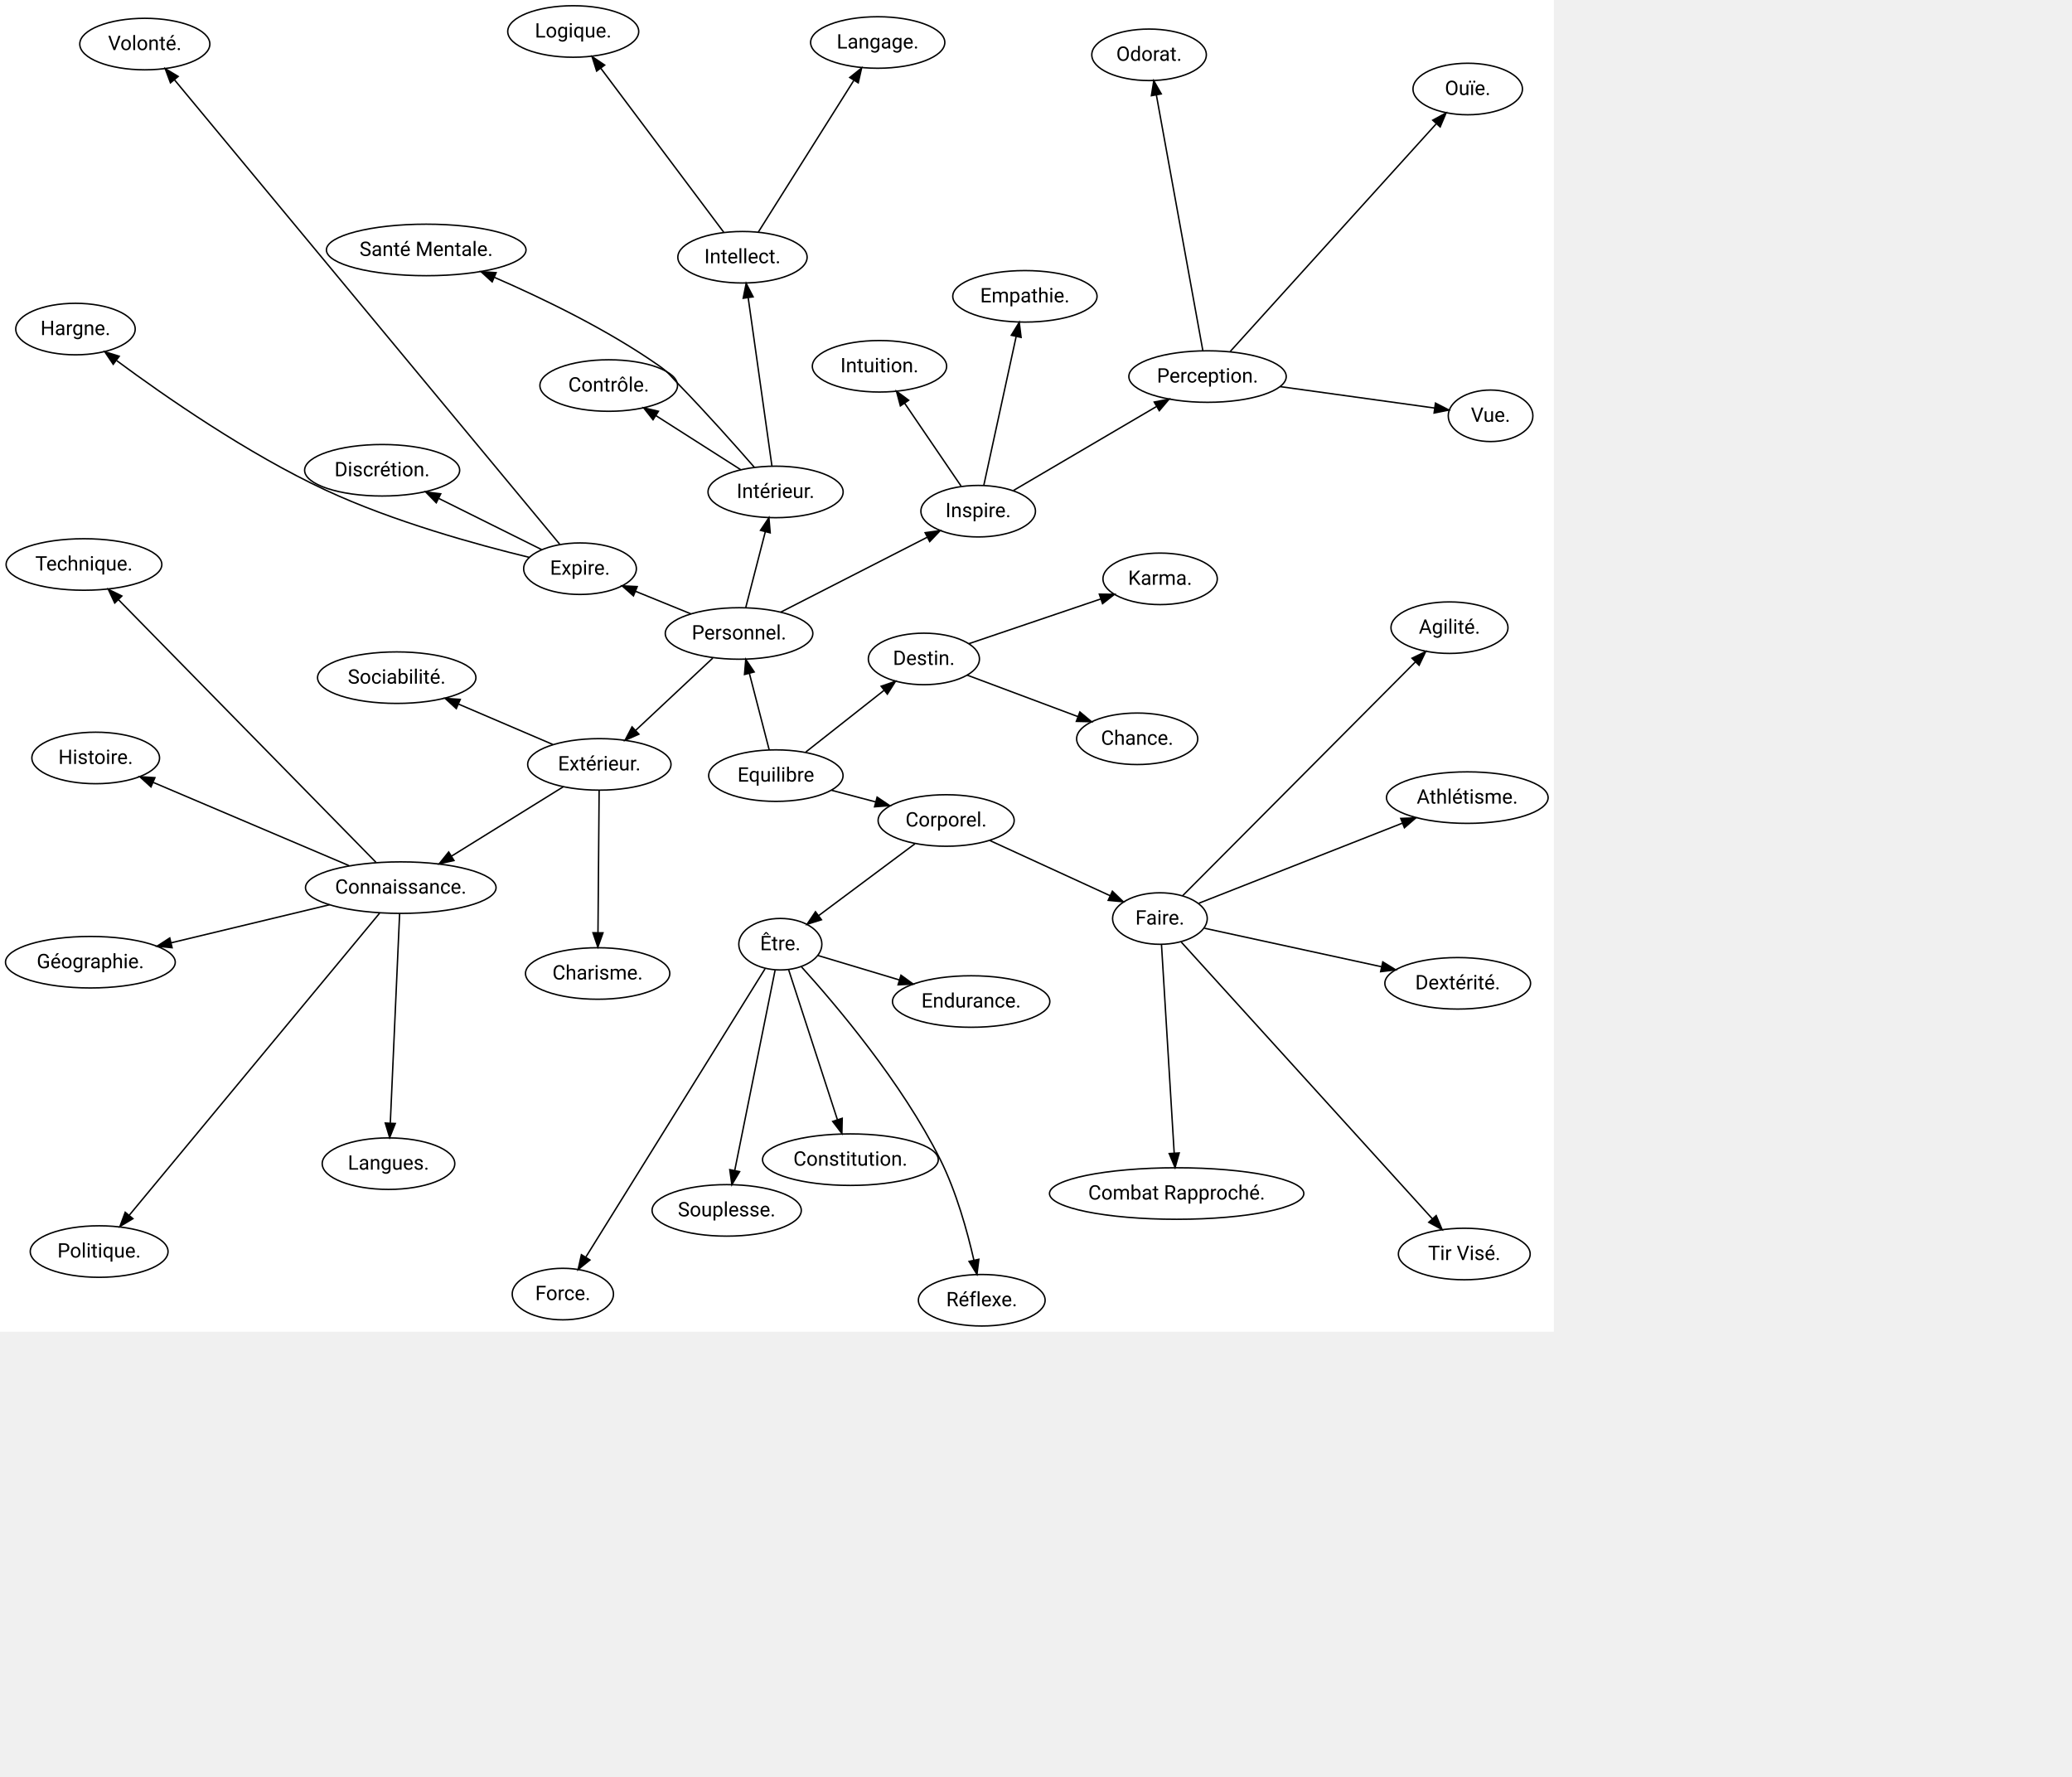
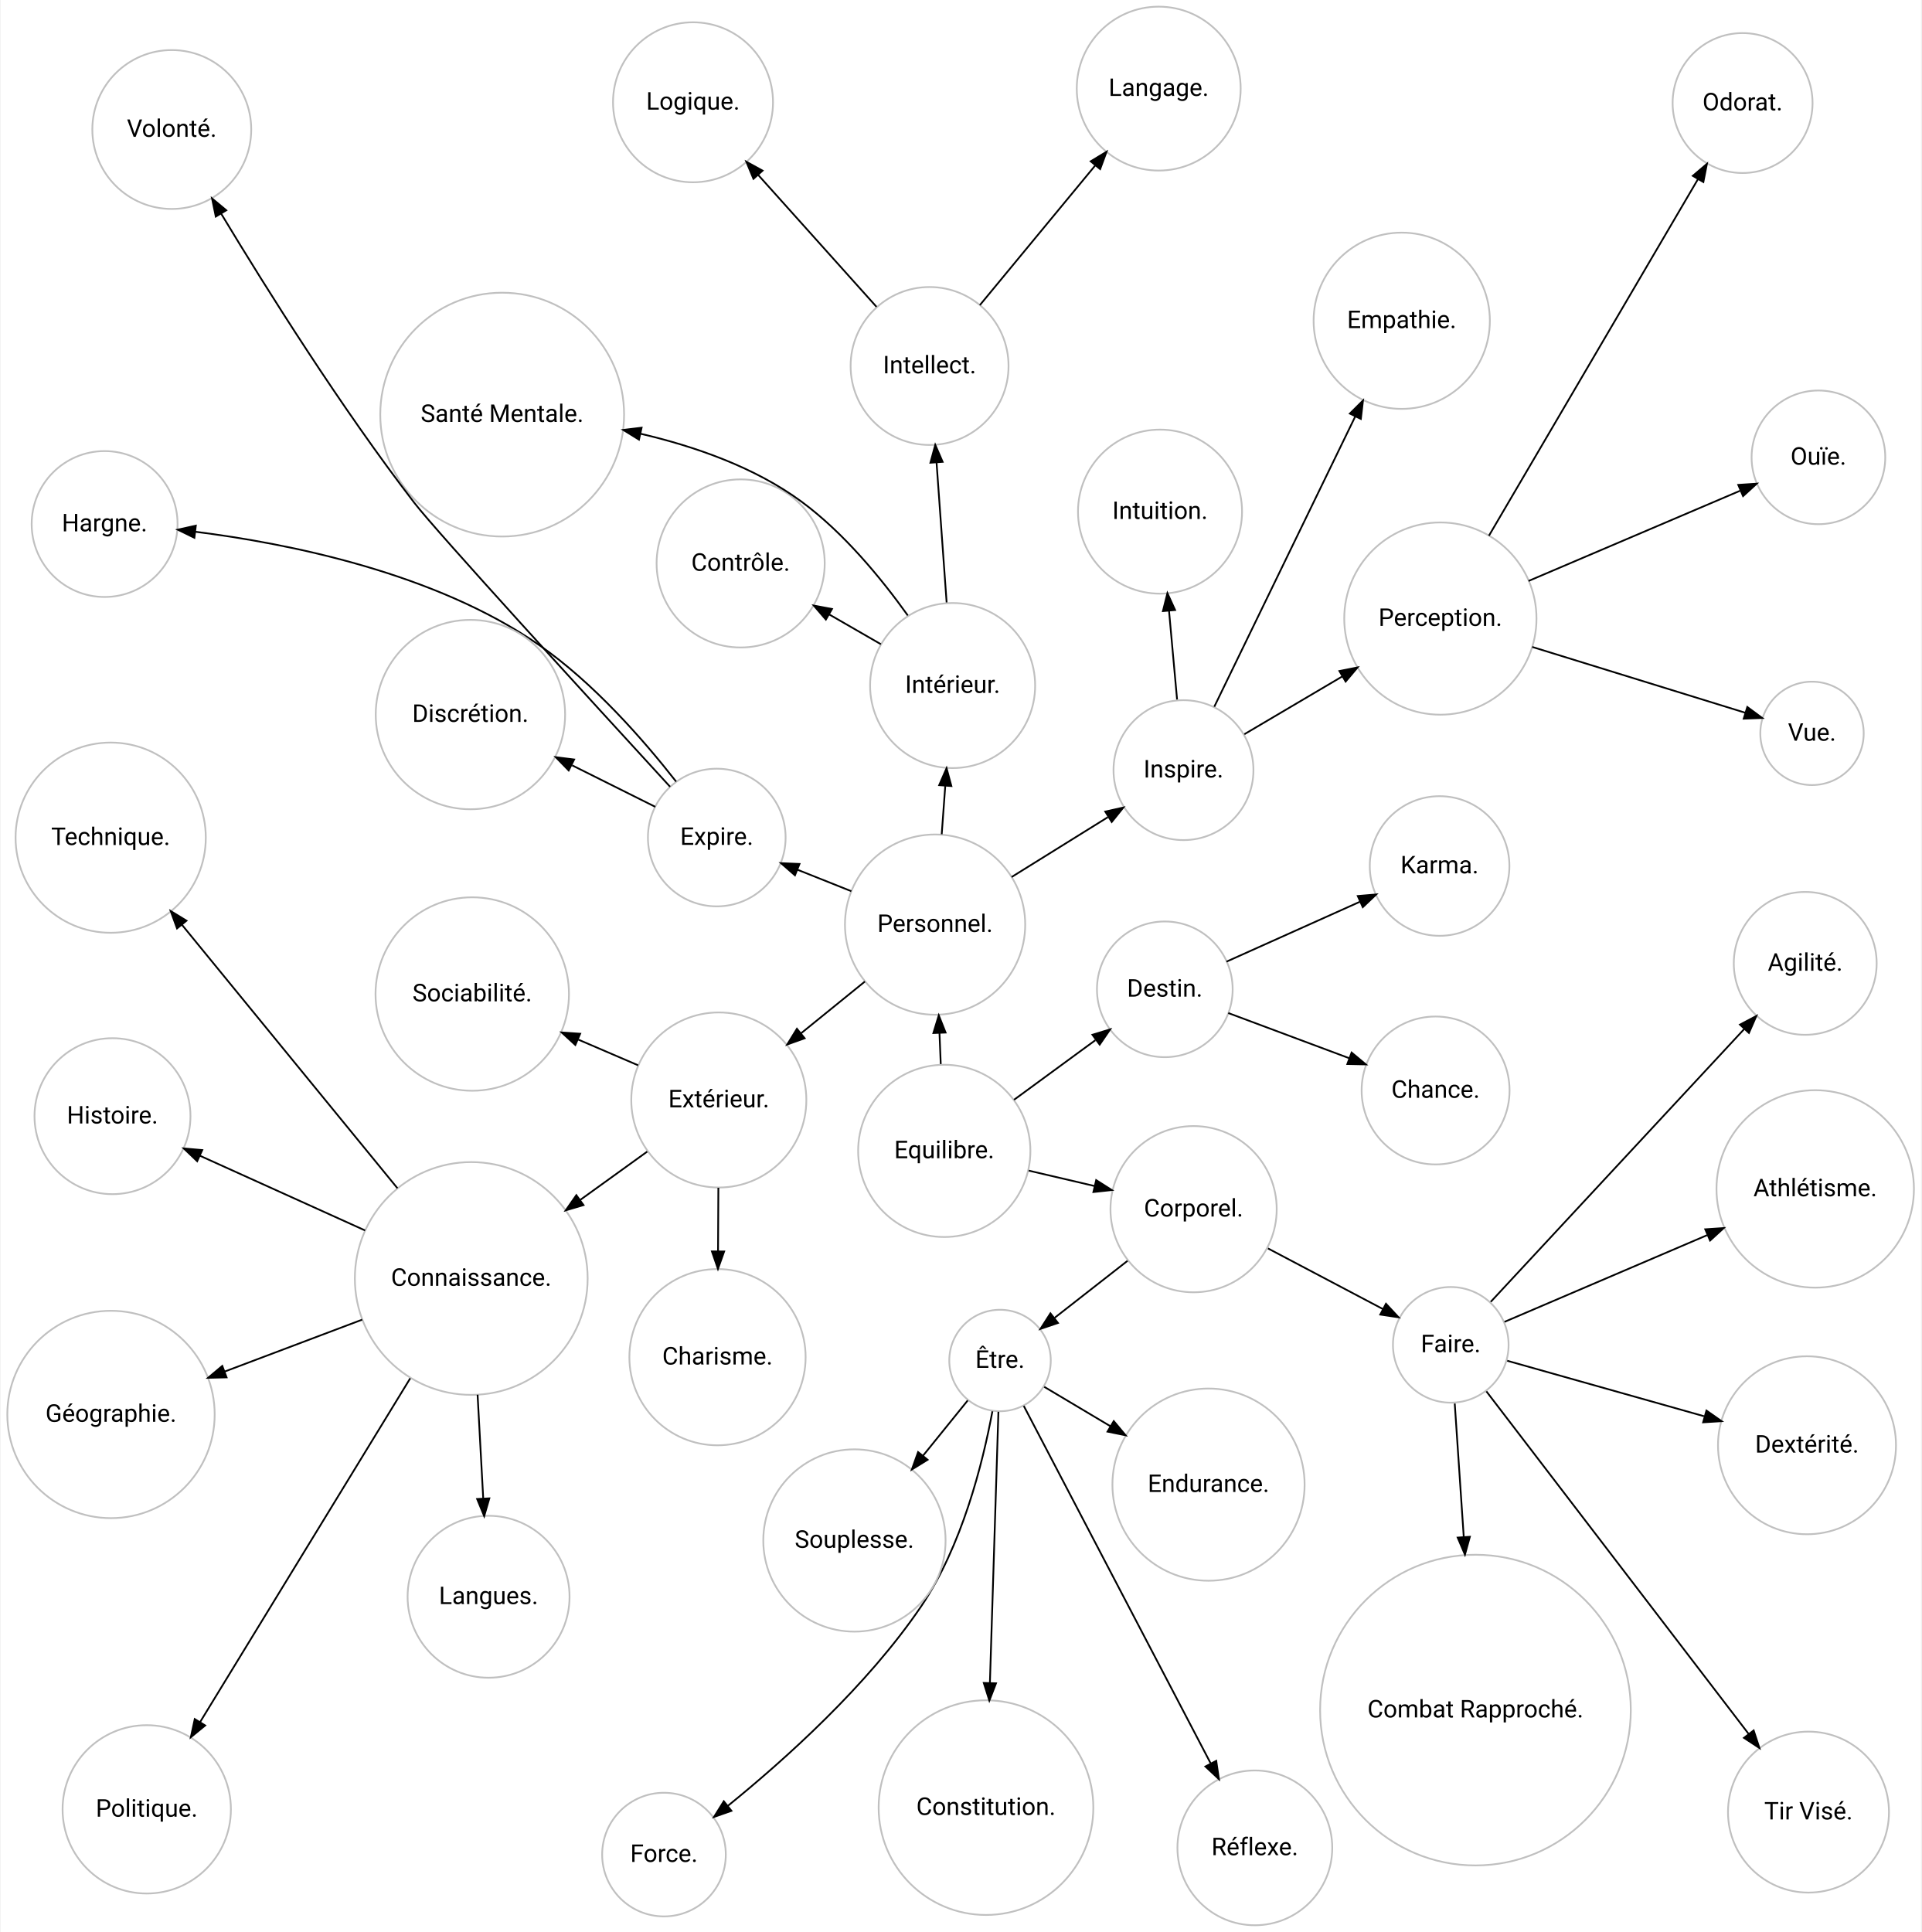
- <svg xmlns="http://www.w3.org/2000/svg" width="1086pt" height="931pt" viewbox="0.00 0.00 1085.90 930.64">
-   <g id="graph0" class="graph" transform="scale(1 1) rotate(0) translate(4 926.6393)">
-     <polygon fill="#ffffff" stroke="transparent" points="-4,4 -4,-926.639 1081.902,-926.639 1081.902,4 -4,4" />
+ <svg xmlns="http://www.w3.org/2000/svg" width="1099pt" height="1105pt" viewBox="0.00 0.00 1098.71 1105.41">
+   <g id="graph0" class="graph" transform="scale(1 1) rotate(0) translate(4 1101.415)">
+     <polygon fill="#ffffff" stroke="transparent" points="-4,4 -4,-1101.415 1094.705,-1101.415 1094.705,4 -4,4" />
    <g id="node1" class="node">
-       <ellipse fill="none" stroke="#000000" cx="538.207" cy="-384.621" rx="46.948" ry="18" />
-       <text text-anchor="middle" x="538.207" y="-380.421" font-family="Roboto, Sans" font-size="14.00" fill="#000000">Equilibre</text>
+       <ellipse fill="none" stroke="#c0c0c0" cx="535.913" cy="-442.927" rx="49.276" ry="49.276" />
+       <text text-anchor="middle" x="535.913" y="-438.727" font-family="Segoe UI, Roboto, Arial" font-size="14.00" fill="#000000">Equilibre.</text>
    </g>
    <g id="node2" class="node">
-       <ellipse fill="none" stroke="#000000" cx="641.656" cy="-466.164" rx="38.821" ry="18" />
-       <text text-anchor="middle" x="641.656" y="-461.964" font-family="Roboto, Sans" font-size="14.00" fill="#000000">Destin.</text>
+       <ellipse fill="none" stroke="#c0c0c0" cx="662.09" cy="-535.367" rx="38.821" ry="38.821" />
+       <text text-anchor="middle" x="662.09" y="-531.167" font-family="Segoe UI, Roboto, Arial" font-size="14.00" fill="#000000">Destin.</text>
    </g>
    <g id="edge1" class="edge">
-       <path fill="none" stroke="#000000" d="M559.141,-401.122C574.87,-413.52 596.571,-430.625 613.77,-444.183" />
-       <polygon fill="#000000" stroke="#000000" points="611.786,-447.075 621.806,-450.517 616.119,-441.578 611.786,-447.075" />
+       <path fill="none" stroke="#000000" d="M575.836,-472.176C590.683,-483.053 607.518,-495.387 622.349,-506.252" />
+       <polygon fill="#000000" stroke="#000000" points="620.684,-509.371 630.819,-512.457 624.821,-503.724 620.684,-509.371" />
    </g>
    <g id="node3" class="node">
-       <ellipse fill="none" stroke="#000000" cx="512.479" cy="-483.96" rx="51.564" ry="18" />
-       <text text-anchor="middle" x="512.479" y="-479.76" font-family="Roboto, Sans" font-size="14.00" fill="#000000">Personnel.</text>
+       <ellipse fill="none" stroke="#c0c0c0" cx="530.656" cy="-572.391" rx="51.564" ry="51.564" />
+       <text text-anchor="middle" x="530.656" y="-568.191" font-family="Segoe UI, Roboto, Arial" font-size="14.00" fill="#000000">Personnel.</text>
    </g>
    <g id="edge2" class="edge">
-       <path fill="none" stroke="#000000" d="M533.488,-402.841C529.644,-417.684 524.151,-438.893 519.746,-455.902" />
-       <polygon fill="#000000" stroke="#000000" points="516.287,-455.297 517.168,-465.855 523.064,-457.052 516.287,-455.297" />
+       <path fill="none" stroke="#000000" d="M533.896,-492.611C533.658,-498.458 533.414,-504.479 533.17,-510.467" />
+       <polygon fill="#000000" stroke="#000000" points="529.673,-510.345 532.764,-520.479 536.667,-510.629 529.673,-510.345" />
    </g>
    <g id="node4" class="node">
-       <ellipse fill="none" stroke="#000000" cx="657.208" cy="-353.268" rx="47.554" ry="18" />
-       <text text-anchor="middle" x="657.208" y="-349.068" font-family="Roboto, Sans" font-size="14.00" fill="#000000">Corporel.</text>
+       <ellipse fill="none" stroke="#c0c0c0" cx="678.557" cy="-409.571" rx="47.554" ry="47.554" />
+       <text text-anchor="middle" x="678.557" y="-405.371" font-family="Segoe UI, Roboto, Arial" font-size="14.00" fill="#000000">Corporel.</text>
    </g>
    <g id="edge3" class="edge">
-       <path fill="none" stroke="#000000" d="M577.172,-374.355C587.035,-371.756 597.756,-368.932 608.05,-366.219" />
-       <polygon fill="#000000" stroke="#000000" points="608.97,-369.597 617.748,-363.665 607.186,-362.828 608.97,-369.597" />
+       <path fill="none" stroke="#000000" d="M584.206,-431.634C596.323,-428.801 609.434,-425.735 621.917,-422.816" />
+       <polygon fill="#000000" stroke="#000000" points="622.823,-426.199 631.763,-420.514 621.229,-419.382 622.823,-426.199" />
    </g>
    <g id="node5" class="node">
-       <ellipse fill="none" stroke="#000000" cx="790.713" cy="-410.357" rx="42.316" ry="18" />
-       <text text-anchor="middle" x="790.713" y="-406.157" font-family="Roboto, Sans" font-size="14.00" fill="#000000">Chance.</text>
+       <ellipse fill="none" stroke="#c0c0c0" cx="817.018" cy="-477.496" rx="42.316" ry="42.316" />
+       <text text-anchor="middle" x="817.018" y="-473.296" font-family="Segoe UI, Roboto, Arial" font-size="14.00" fill="#000000">Chance.</text>
    </g>
    <g id="edge4" class="edge">
-       <path fill="none" stroke="#000000" d="M671.82,-454.871C694.125,-446.52 724.764,-435.048 749.353,-425.842" />
-       <polygon fill="#000000" stroke="#000000" points="750.653,-429.093 758.791,-422.308 748.199,-422.537 750.653,-429.093" />
+       <path fill="none" stroke="#000000" d="M698.414,-521.799C719.074,-514.082 745.234,-504.31 767.726,-495.908" />
+       <polygon fill="#000000" stroke="#000000" points="768.971,-499.18 777.114,-492.401 766.521,-492.622 768.971,-499.18" />
    </g>
    <g id="node6" class="node">
-       <ellipse fill="none" stroke="#000000" cx="806.749" cy="-522.136" rx="39.946" ry="18" />
-       <text text-anchor="middle" x="806.749" y="-517.936" font-family="Roboto, Sans" font-size="14.00" fill="#000000">Karma.</text>
+       <ellipse fill="none" stroke="#c0c0c0" cx="819.303" cy="-605.928" rx="39.946" ry="39.946" />
+       <text text-anchor="middle" x="819.303" y="-601.728" font-family="Segoe UI, Roboto, Arial" font-size="14.00" fill="#000000">Karma.</text>
    </g>
    <g id="edge5" class="edge">
-       <path fill="none" stroke="#000000" d="M673.098,-476.824C699.208,-485.676 736.566,-498.342 765.15,-508.033" />
-       <polygon fill="#000000" stroke="#000000" points="764.268,-511.429 774.862,-511.325 766.516,-504.8 764.268,-511.429" />
+       <path fill="none" stroke="#000000" d="M697.372,-551.202C719.91,-561.318 749.358,-574.535 773.668,-585.446" />
+       <polygon fill="#000000" stroke="#000000" points="772.492,-588.755 783.049,-589.656 775.359,-582.368 772.492,-588.755" />
    </g>
    <g id="node7" class="node">
-       <ellipse fill="none" stroke="#000000" cx="679.593" cy="-569.412" rx="40.028" ry="18" />
-       <text text-anchor="middle" x="679.593" y="-565.212" font-family="Roboto, Sans" font-size="14.00" fill="#000000">Inspire.</text>
+       <ellipse fill="none" stroke="#c0c0c0" cx="672.774" cy="-660.775" rx="40.028" ry="40.028" />
+       <text text-anchor="middle" x="672.774" y="-656.575" font-family="Segoe UI, Roboto, Arial" font-size="14.00" fill="#000000">Inspire.</text>
    </g>
    <g id="edge6" class="edge">
-       <path fill="none" stroke="#000000" d="M541.588,-498.845C570.063,-513.405 613.481,-535.606 643.996,-551.21" />
-       <polygon fill="#000000" stroke="#000000" points="642.524,-554.388 653.021,-555.825 645.711,-548.156 642.524,-554.388" />
+       <path fill="none" stroke="#000000" d="M574.456,-599.63C591.957,-610.515 612.06,-623.016 629.508,-633.867" />
+       <polygon fill="#000000" stroke="#000000" points="628.022,-637.065 638.363,-639.374 631.719,-631.121 628.022,-637.065" />
    </g>
    <g id="node8" class="node">
-       <ellipse fill="none" stroke="#000000" cx="538.011" cy="-582.866" rx="47.217" ry="18" />
-       <text text-anchor="middle" x="538.011" y="-578.666" font-family="Roboto, Sans" font-size="14.00" fill="#000000">Intérieur.</text>
+       <ellipse fill="none" stroke="#c0c0c0" cx="540.688" cy="-709.174" rx="47.217" ry="47.217" />
+       <text text-anchor="middle" x="540.688" y="-704.974" font-family="Segoe UI, Roboto, Arial" font-size="14.00" fill="#000000">Intérieur.</text>
    </g>
    <g id="edge7" class="edge">
-       <path fill="none" stroke="#000000" d="M517.162,-502.101C520.977,-516.88 526.428,-537.996 530.799,-554.931" />
-       <polygon fill="#000000" stroke="#000000" points="527.469,-556.033 533.358,-564.84 534.247,-554.283 527.469,-556.033" />
+       <path fill="none" stroke="#000000" d="M534.449,-624.103C535.11,-633.118 535.801,-642.544 536.473,-651.702" />
+       <polygon fill="#000000" stroke="#000000" points="532.998,-652.175 537.22,-661.892 539.979,-651.663 532.998,-652.175" />
    </g>
    <g id="node9" class="node">
-       <ellipse fill="none" stroke="#000000" cx="401.343" cy="-529.221" rx="39.386" ry="18" />
-       <text text-anchor="middle" x="401.343" y="-525.021" font-family="Roboto, Sans" font-size="14.00" fill="#000000">Expire.</text>
+       <ellipse fill="none" stroke="#c0c0c0" cx="405.747" cy="-622.215" rx="39.386" ry="39.386" />
+       <text text-anchor="middle" x="405.747" y="-618.014" font-family="Segoe UI, Roboto, Arial" font-size="14.00" fill="#000000">Expire.</text>
    </g>
    <g id="edge8" class="edge">
-       <path fill="none" stroke="#000000" d="M478.833,-497.663C466.615,-502.639 452.712,-508.3 440.089,-513.441" />
-       <polygon fill="#000000" stroke="#000000" points="438.675,-510.238 430.734,-517.251 441.315,-516.721 438.675,-510.238" />
+       <path fill="none" stroke="#000000" d="M482.72,-591.512C472.606,-595.546 461.954,-599.795 451.906,-603.803" />
+       <polygon fill="#000000" stroke="#000000" points="450.487,-600.601 442.496,-607.556 453.081,-607.102 450.487,-600.601" />
    </g>
    <g id="node10" class="node">
-       <ellipse fill="none" stroke="#000000" cx="414.847" cy="-392.472" rx="50.086" ry="18" />
-       <text text-anchor="middle" x="414.847" y="-388.272" font-family="Roboto, Sans" font-size="14.00" fill="#000000">Extérieur.</text>
+       <ellipse fill="none" stroke="#c0c0c0" cx="406.915" cy="-472.054" rx="50.086" ry="50.086" />
+       <text text-anchor="middle" x="406.915" y="-467.854" font-family="Segoe UI, Roboto, Arial" font-size="14.00" fill="#000000">Extérieur.</text>
    </g>
    <g id="edge9" class="edge">
-       <path fill="none" stroke="#000000" d="M494.115,-466.752C478.883,-452.478 457.063,-432.031 440.171,-416.203" />
-       <polygon fill="#000000" stroke="#000000" points="442.489,-413.577 432.798,-409.294 437.702,-418.685 442.489,-413.577" />
+       <path fill="none" stroke="#000000" d="M490.481,-539.814C478.787,-530.332 465.91,-519.891 453.839,-510.103" />
+       <polygon fill="#000000" stroke="#000000" points="456.016,-507.363 446.045,-503.783 451.608,-512.8 456.016,-507.363" />
    </g>
    <g id="node33" class="node">
-       <ellipse fill="none" stroke="#000000" cx="541.327" cy="-266.808" rx="29.032" ry="18" />
-       <text text-anchor="middle" x="541.327" y="-262.608" font-family="Roboto, Sans" font-size="14.00" fill="#000000">Être.</text>
+       <ellipse fill="none" stroke="#c0c0c0" cx="567.811" cy="-322.991" rx="29.032" ry="29.032" />
+       <text text-anchor="middle" x="567.811" y="-318.791" font-family="Segoe UI, Roboto, Arial" font-size="14.00" fill="#000000">Être.</text>
    </g>
    <g id="edge32" class="edge">
-       <path fill="none" stroke="#000000" d="M635.412,-337.006C616.366,-322.795 588.644,-302.112 568.223,-286.876" />
-       <polygon fill="#000000" stroke="#000000" points="570.073,-283.889 559.965,-280.714 565.887,-289.5 570.073,-283.889" />
+       <path fill="none" stroke="#000000" d="M640.754,-380.017C627.184,-369.409 612.043,-357.572 599.089,-347.444" />
+       <polygon fill="#000000" stroke="#000000" points="600.963,-344.467 590.93,-341.065 596.652,-349.982 600.963,-344.467" />
    </g>
    <g id="node34" class="node">
-       <ellipse fill="none" stroke="#000000" cx="806.588" cy="-284.74" rx="33.083" ry="18" />
-       <text text-anchor="middle" x="806.588" y="-280.54" font-family="Roboto, Sans" font-size="14.00" fill="#000000">Faire.</text>
+       <ellipse fill="none" stroke="#c0c0c0" cx="825.702" cy="-331.951" rx="33.083" ry="33.083" />
+       <text text-anchor="middle" x="825.702" y="-327.751" font-family="Segoe UI, Roboto, Arial" font-size="14.00" fill="#000000">Faire.</text>
    </g>
    <g id="edge33" class="edge">
-       <path fill="none" stroke="#000000" d="M687.798,-339.235C712.169,-328.055 746.301,-312.397 771.728,-300.732" />
-       <polygon fill="#000000" stroke="#000000" points="773.378,-303.826 781.008,-296.475 770.46,-297.463 773.378,-303.826" />
+       <path fill="none" stroke="#000000" d="M721.117,-387.12C741.874,-376.171 766.661,-363.095 786.894,-352.422" />
+       <polygon fill="#000000" stroke="#000000" points="788.627,-355.465 795.839,-347.704 785.361,-349.274 788.627,-355.465" />
    </g>
    <g id="node11" class="node">
-       <ellipse fill="none" stroke="#000000" cx="839.886" cy="-663.496" rx="54.995" ry="18" />
-       <text text-anchor="middle" x="839.886" y="-659.297" font-family="Roboto, Sans" font-size="14.00" fill="#000000">Perception.</text>
+       <ellipse fill="none" stroke="#c0c0c0" cx="819.749" cy="-747.497" rx="54.995" ry="54.995" />
+       <text text-anchor="middle" x="819.749" y="-743.297" font-family="Segoe UI, Roboto, Arial" font-size="14.00" fill="#000000">Perception.</text>
    </g>
    <g id="edge10" class="edge">
-       <path fill="none" stroke="#000000" d="M704.287,-583.907C730.949,-599.556 773.668,-624.63 804.028,-642.45" />
-       <polygon fill="#000000" stroke="#000000" points="802.626,-645.685 813.022,-647.729 806.17,-639.648 802.626,-645.685" />
+       <path fill="none" stroke="#000000" d="M707.605,-681.327C724.313,-691.185 744.749,-703.243 763.576,-714.352" />
+       <polygon fill="#000000" stroke="#000000" points="761.988,-717.479 772.379,-719.546 765.545,-711.45 761.988,-717.479" />
    </g>
    <g id="node12" class="node">
-       <ellipse fill="none" stroke="#000000" cx="712.245" cy="-719.558" rx="50.42" ry="18" />
-       <text text-anchor="middle" x="712.245" y="-715.358" font-family="Roboto, Sans" font-size="14.00" fill="#000000">Empathie.</text>
+       <ellipse fill="none" stroke="#c0c0c0" cx="797.645" cy="-917.893" rx="50.42" ry="50.42" />
+       <text text-anchor="middle" x="797.645" y="-913.693" font-family="Segoe UI, Roboto, Arial" font-size="14.00" fill="#000000">Empathie.</text>
    </g>
    <g id="edge11" class="edge">
-       <path fill="none" stroke="#000000" d="M683.531,-587.523C689.145,-613.338 699.5,-660.953 706.12,-691.395" />
-       <polygon fill="#000000" stroke="#000000" points="702.747,-692.355 708.293,-701.383 709.587,-690.867 702.747,-692.355" />
+       <path fill="none" stroke="#000000" d="M690.4,-697.068C711.412,-740.333 746.735,-813.065 771.067,-863.165" />
+       <polygon fill="#000000" stroke="#000000" points="767.959,-864.778 775.476,-872.245 774.256,-861.72 767.959,-864.778" />
    </g>
    <g id="node13" class="node">
-       <ellipse fill="none" stroke="#000000" cx="610.621" cy="-670.676" rx="46.929" ry="18" />
-       <text text-anchor="middle" x="610.621" y="-666.476" font-family="Roboto, Sans" font-size="14.00" fill="#000000">Intuition.</text>
+       <ellipse fill="none" stroke="#c0c0c0" cx="659.35" cy="-808.679" rx="46.929" ry="46.929" />
+       <text text-anchor="middle" x="659.35" y="-804.479" font-family="Segoe UI, Roboto, Arial" font-size="14.00" fill="#000000">Intuition.</text>
    </g>
    <g id="edge12" class="edge">
-       <path fill="none" stroke="#000000" d="M667.579,-587.051C656.7,-603.023 640.536,-626.755 628.203,-644.861" />
-       <polygon fill="#000000" stroke="#000000" points="625.234,-643.004 622.497,-653.239 631.019,-646.944 625.234,-643.004" />
+       <path fill="none" stroke="#000000" d="M669.106,-701.19C667.691,-716.773 666.048,-734.876 664.518,-751.732" />
+       <polygon fill="#000000" stroke="#000000" points="661.002,-751.758 663.583,-762.033 667.973,-752.391 661.002,-751.758" />
    </g>
    <g id="node17" class="node">
-       <ellipse fill="none" stroke="#000000" cx="514.874" cy="-746.876" rx="45.178" ry="18" />
-       <text text-anchor="middle" x="514.874" y="-742.676" font-family="Roboto, Sans" font-size="14.00" fill="#000000">Intellect.</text>
+       <ellipse fill="none" stroke="#c0c0c0" cx="527.505" cy="-892.01" rx="45.178" ry="45.178" />
+       <text text-anchor="middle" x="527.505" y="-887.81" font-family="Segoe UI, Roboto, Arial" font-size="14.00" fill="#000000">Intellect.</text>
    </g>
    <g id="edge16" class="edge">
-       <path fill="none" stroke="#000000" d="M535.446,-601.045C531.433,-629.492 523.637,-684.757 518.879,-718.484" />
-       <polygon fill="#000000" stroke="#000000" points="515.381,-718.225 517.45,-728.616 522.312,-719.203 515.381,-718.225" />
+       <path fill="none" stroke="#000000" d="M537.259,-756.735C535.495,-781.193 533.336,-811.139 531.498,-836.633" />
+       <polygon fill="#000000" stroke="#000000" points="527.986,-836.665 530.758,-846.891 534.968,-837.168 527.986,-836.665" />
    </g>
    <g id="node18" class="node">
-       <ellipse fill="none" stroke="#000000" cx="421.398" cy="-657.22" rx="48.092" ry="18" />
-       <text text-anchor="middle" x="421.398" y="-653.02" font-family="Roboto, Sans" font-size="14.00" fill="#000000">Contrôle.</text>
+       <ellipse fill="none" stroke="#c0c0c0" cx="419.414" cy="-779.046" rx="48.092" ry="48.092" />
+       <text text-anchor="middle" x="419.414" y="-774.846" font-family="Segoe UI, Roboto, Arial" font-size="14.00" fill="#000000">Contrôle.</text>
    </g>
    <g id="edge17" class="edge">
-       <path fill="none" stroke="#000000" d="M513.565,-598.453C496.384,-609.408 473.199,-624.191 454.382,-636.189" />
-       <polygon fill="#000000" stroke="#000000" points="452.361,-633.326 445.811,-641.653 456.125,-639.228 452.361,-633.326" />
+       <path fill="none" stroke="#000000" d="M499.63,-732.83C490.16,-738.286 479.977,-744.153 470.15,-749.815" />
+       <polygon fill="#000000" stroke="#000000" points="468.173,-746.914 461.256,-754.939 471.668,-752.979 468.173,-746.914" />
    </g>
    <g id="node19" class="node">
-       <ellipse fill="none" stroke="#000000" cx="293.856" cy="-751.974" rx="69.749" ry="18" />
-       <text text-anchor="middle" x="293.856" y="-747.774" font-family="Roboto, Sans" font-size="14.00" fill="#000000">Santé Mentale.</text>
+       <ellipse fill="none" stroke="#c0c0c0" cx="282.968" cy="-864.194" rx="69.749" ry="69.749" />
+       <text text-anchor="middle" x="282.968" y="-859.994" font-family="Segoe UI, Roboto, Arial" font-size="14.00" fill="#000000">Santé Mentale.</text>
    </g>
    <g id="edge18" class="edge">
-       <path fill="none" stroke="#000000" d="M523.211,-600.037C509.875,-615.329 489.574,-638.167 471.043,-657.224 464.818,-663.626 463.808,-665.956 456.495,-671.082 420.417,-696.369 375.278,-718.148 341.714,-732.717" />
-       <polygon fill="#000000" stroke="#000000" points="339.949,-729.665 332.132,-736.817 342.703,-736.1 339.949,-729.665" />
+       <path fill="none" stroke="#000000" d="M515.041,-749.278C499.601,-770.857 478.325,-796.592 454.401,-814.268 427.63,-834.049 393.156,-846.02 362.15,-853.252" />
+       <polygon fill="#000000" stroke="#000000" points="361.234,-849.87 352.22,-855.437 362.738,-856.706 361.234,-849.87" />
    </g>
    <g id="node22" class="node">
-       <ellipse fill="none" stroke="#000000" cx="97.201" cy="-895.847" rx="45.455" ry="18" />
-       <text text-anchor="middle" x="97.201" y="-891.648" font-family="Roboto, Sans" font-size="14.00" fill="#000000">Volonté.</text>
+       <ellipse fill="none" stroke="#c0c0c0" cx="93.935" cy="-1027.319" rx="45.455" ry="45.455" />
+       <text text-anchor="middle" x="93.935" y="-1023.119" font-family="Segoe UI, Roboto, Arial" font-size="14.00" fill="#000000">Volonté.</text>
    </g>
    <g id="edge21" class="edge">
-       <path fill="none" stroke="#000000" d="M387.082,-546.412C337.99,-605.589 175.839,-801.053 117.959,-870.825" />
-       <polygon fill="#000000" stroke="#000000" points="115.123,-868.762 111.432,-878.693 120.51,-873.231 115.123,-868.762" />
+       <path fill="none" stroke="#000000" d="M379.038,-651.26C333.761,-700.574 245.571,-796.984 232.663,-813.773 190.94,-868.04 148.939,-934.78 122.259,-979.053" />
+       <polygon fill="#000000" stroke="#000000" points="119.112,-977.497 116.968,-987.873 125.114,-981.098 119.112,-977.497" />
    </g>
    <g id="node23" class="node">
-       <ellipse fill="none" stroke="#000000" cx="48.749" cy="-696.687" rx="41.735" ry="18" />
-       <text text-anchor="middle" x="48.749" y="-692.487" font-family="Roboto, Sans" font-size="14.00" fill="#000000">Hargne.</text>
+       <ellipse fill="none" stroke="#c0c0c0" cx="55.506" cy="-801.585" rx="41.735" ry="41.735" />
+       <text text-anchor="middle" x="55.506" y="-797.385" font-family="Segoe UI, Roboto, Arial" font-size="14.00" fill="#000000">Hargne.</text>
    </g>
    <g id="edge22" class="edge">
-       <path fill="none" stroke="#000000" d="M365.903,-537.137C329.268,-546.01 270.92,-562.09 223.648,-584.1 168.954,-609.565 111.157,-649.744 77.602,-674.586" />
-       <polygon fill="#000000" stroke="#000000" points="75.124,-672.069 69.207,-680.857 79.313,-677.677 75.124,-672.069" />
+       <path fill="none" stroke="#000000" d="M382.489,-654.228C363.622,-678.336 335.151,-710.798 304.178,-732.303 244.521,-773.726 160.744,-790.468 107.29,-797.178" />
+       <polygon fill="#000000" stroke="#000000" points="106.867,-793.703 97.348,-798.354 107.69,-800.655 106.867,-793.703" />
    </g>
    <g id="node24" class="node">
-       <ellipse fill="none" stroke="#000000" cx="263.052" cy="-598.012" rx="54.179" ry="18" />
-       <text text-anchor="middle" x="263.052" y="-593.812" font-family="Roboto, Sans" font-size="14.00" fill="#000000">Discrétion.</text>
+       <ellipse fill="none" stroke="#c0c0c0" cx="264.801" cy="-692.571" rx="54.179" ry="54.179" />
+       <text text-anchor="middle" x="264.801" y="-688.371" font-family="Segoe UI, Roboto, Arial" font-size="14.00" fill="#000000">Discrétion.</text>
    </g>
    <g id="edge23" class="edge">
-       <path fill="none" stroke="#000000" d="M374.679,-542.484C354.26,-552.641 325.771,-566.813 302.686,-578.297" />
-       <polygon fill="#000000" stroke="#000000" points="300.881,-575.285 293.486,-582.873 303.999,-581.553 300.881,-575.285" />
+       <path fill="none" stroke="#000000" d="M370.544,-639.787C356.163,-646.966 339.14,-655.463 323.004,-663.518" />
+       <polygon fill="#000000" stroke="#000000" points="321.016,-660.598 313.632,-668.196 324.142,-666.861 321.016,-660.598" />
    </g>
    <g id="node25" class="node">
-       <ellipse fill="none" stroke="#000000" cx="273.253" cy="-453.074" rx="55.34" ry="18" />
-       <text text-anchor="middle" x="273.253" y="-448.874" font-family="Roboto, Sans" font-size="14.00" fill="#000000">Sociabilité.</text>
+       <ellipse fill="none" stroke="#c0c0c0" cx="265.85" cy="-532.678" rx="55.34" ry="55.34" />
+       <text text-anchor="middle" x="265.85" y="-528.478" font-family="Segoe UI, Roboto, Arial" font-size="14.00" fill="#000000">Sociabilité.</text>
    </g>
    <g id="edge24" class="edge">
-       <path fill="none" stroke="#000000" d="M382.362,-406.375C362.82,-414.739 337.706,-425.488 316.499,-434.565" />
-       <polygon fill="#000000" stroke="#000000" points="314.88,-431.45 307.064,-438.603 317.635,-437.886 314.88,-431.45" />
+       <path fill="none" stroke="#000000" d="M360.725,-491.904C349.802,-496.599 337.991,-501.674 326.534,-506.598" />
+       <polygon fill="#000000" stroke="#000000" points="324.826,-503.522 317.021,-510.687 327.59,-509.954 324.826,-503.522" />
    </g>
    <g id="node26" class="node">
-       <ellipse fill="none" stroke="#000000" cx="276.08" cy="-306.345" rx="66.593" ry="18" />
-       <text text-anchor="middle" x="276.08" y="-302.145" font-family="Roboto, Sans" font-size="14.00" fill="#000000">Connaissance.</text>
+       <ellipse fill="none" stroke="#c0c0c0" cx="265.279" cy="-369.924" rx="66.593" ry="66.593" />
+       <text text-anchor="middle" x="265.279" y="-365.724" font-family="Segoe UI, Roboto, Arial" font-size="14.00" fill="#000000">Connaissance.</text>
    </g>
    <g id="edge25" class="edge">
-       <path fill="none" stroke="#000000" d="M389.717,-376.875C367.875,-363.318 335.991,-343.529 311.551,-328.361" />
-       <polygon fill="#000000" stroke="#000000" points="313.259,-325.301 302.916,-323.001 309.567,-331.249 313.259,-325.301" />
+       <path fill="none" stroke="#000000" d="M365.948,-442.513C354.018,-433.911 340.705,-424.312 327.769,-414.983" />
+       <polygon fill="#000000" stroke="#000000" points="329.498,-411.916 319.34,-408.906 325.404,-417.594 329.498,-411.916" />
    </g>
    <g id="node27" class="node">
-       <ellipse fill="none" stroke="#000000" cx="413.658" cy="-246.341" rx="50.418" ry="18" />
-       <text text-anchor="middle" x="413.658" y="-242.141" font-family="Roboto, Sans" font-size="14.00" fill="#000000">Charisme.</text>
+       <ellipse fill="none" stroke="#c0c0c0" cx="406.165" cy="-324.89" rx="50.418" ry="50.418" />
+       <text text-anchor="middle" x="406.165" y="-320.69" font-family="Segoe UI, Roboto, Arial" font-size="14.00" fill="#000000">Charisme.</text>
    </g>
    <g id="edge26" class="edge">
-       <path fill="none" stroke="#000000" d="M414.699,-374.26C414.496,-349.32 414.129,-304.287 413.89,-274.854" />
-       <polygon fill="#000000" stroke="#000000" points="417.389,-274.754 413.808,-264.783 410.389,-274.811 417.389,-274.754" />
+       <path fill="none" stroke="#000000" d="M406.659,-421.82C406.599,-410.111 406.535,-397.521 406.473,-385.419" />
+       <polygon fill="#000000" stroke="#000000" points="409.973,-385.379 406.422,-375.397 402.974,-385.415 409.973,-385.379" />
    </g>
    <g id="node14" class="node">
-       <ellipse fill="none" stroke="#000000" cx="1037.673" cy="-636.068" rx="29.575" ry="18" />
-       <text text-anchor="middle" x="1037.673" y="-631.868" font-family="Roboto, Sans" font-size="14.00" fill="#000000">Vue.</text>
+       <ellipse fill="none" stroke="#c0c0c0" cx="1032.38" cy="-681.808" rx="29.575" ry="29.575" />
+       <text text-anchor="middle" x="1032.38" y="-677.608" font-family="Segoe UI, Roboto, Arial" font-size="14.00" fill="#000000">Vue.</text>
    </g>
    <g id="edge13" class="edge">
-       <path fill="none" stroke="#000000" d="M890.564,-656.469C924.19,-651.805 967.663,-645.777 998.61,-641.485" />
-       <polygon fill="#000000" stroke="#000000" points="999.168,-644.941 1008.593,-640.101 998.207,-638.007 999.168,-644.941" />
+       <path fill="none" stroke="#000000" d="M872.309,-731.259C910.142,-719.571 960.3,-704.076 994.313,-693.568" />
+       <polygon fill="#000000" stroke="#000000" points="995.365,-696.906 1003.886,-690.611 993.299,-690.218 995.365,-696.906" />
    </g>
    <g id="node15" class="node">
-       <ellipse fill="none" stroke="#000000" cx="1021.705" cy="-864.44" rx="38.241" ry="18" />
-       <text text-anchor="middle" x="1021.705" y="-860.24" font-family="Roboto, Sans" font-size="14.00" fill="#000000">Ouïe.</text>
+       <ellipse fill="none" stroke="#c0c0c0" cx="1036.055" cy="-839.74" rx="38.241" ry="38.241" />
+       <text text-anchor="middle" x="1036.055" y="-835.54" font-family="Segoe UI, Roboto, Arial" font-size="14.00" fill="#000000">Ouïe.</text>
    </g>
    <g id="edge14" class="edge">
-       <path fill="none" stroke="#000000" d="M855.703,-680.977C888.183,-716.874 962.462,-798.966 999.648,-840.062" />
-       <polygon fill="#000000" stroke="#000000" points="997.262,-842.643 1006.567,-847.709 1002.452,-837.946 997.262,-842.643" />
+       <path fill="none" stroke="#000000" d="M870.19,-769.008C906.819,-784.628 955.938,-805.575 991.202,-820.613" />
+       <polygon fill="#000000" stroke="#000000" points="990.188,-823.986 1000.759,-824.689 992.934,-817.547 990.188,-823.986" />
    </g>
    <g id="node16" class="node">
-       <ellipse fill="none" stroke="#000000" cx="799.013" cy="-888.335" rx="40.03" ry="18" />
-       <text text-anchor="middle" x="799.013" y="-884.135" font-family="Roboto, Sans" font-size="14.00" fill="#000000">Odorat.</text>
+       <ellipse fill="none" stroke="#c0c0c0" cx="992.66" cy="-1042.458" rx="40.03" ry="40.03" />
+       <text text-anchor="middle" x="992.66" y="-1038.258" font-family="Segoe UI, Roboto, Arial" font-size="14.00" fill="#000000">Odorat.</text>
    </g>
    <g id="edge15" class="edge">
-       <path fill="none" stroke="#000000" d="M836.611,-681.516C829.51,-720.573 812.658,-813.278 804.135,-860.156" />
-       <polygon fill="#000000" stroke="#000000" points="800.649,-859.765 802.304,-870.23 807.537,-861.017 800.649,-859.765" />
+       <path fill="none" stroke="#000000" d="M847.53,-794.888C880.537,-851.193 935.148,-944.351 967.133,-998.913" />
+       <polygon fill="#000000" stroke="#000000" points="964.18,-1000.796 972.256,-1007.653 970.219,-997.256 964.18,-1000.796" />
    </g>
    <g id="node20" class="node">
-       <ellipse fill="none" stroke="#000000" cx="609.382" cy="-896.946" rx="46.892" ry="18" />
-       <text text-anchor="middle" x="609.382" y="-892.745" font-family="Roboto, Sans" font-size="14.00" fill="#000000">Langage.</text>
+       <ellipse fill="none" stroke="#c0c0c0" cx="658.603" cy="-1050.719" rx="46.892" ry="46.892" />
+       <text text-anchor="middle" x="658.603" y="-1046.519" font-family="Segoe UI, Roboto, Arial" font-size="14.00" fill="#000000">Langage.</text>
    </g>
    <g id="edge19" class="edge">
-       <path fill="none" stroke="#000000" d="M525.9,-764.385C542.315,-790.451 573.307,-839.663 592.563,-870.239" />
-       <polygon fill="#000000" stroke="#000000" points="589.842,-872.487 598.133,-879.083 595.765,-868.756 589.842,-872.487" />
+       <path fill="none" stroke="#000000" d="M556.275,-926.839C575.659,-950.305 601.386,-981.451 622.195,-1006.642" />
+       <polygon fill="#000000" stroke="#000000" points="619.696,-1009.114 628.763,-1014.595 625.093,-1004.656 619.696,-1009.114" />
    </g>
    <g id="node21" class="node">
-       <ellipse fill="none" stroke="#000000" cx="396.592" cy="-904.639" rx="45.769" ry="18" />
-       <text text-anchor="middle" x="396.592" y="-900.439" font-family="Roboto, Sans" font-size="14.00" fill="#000000">Logique.</text>
+       <ellipse fill="none" stroke="#c0c0c0" cx="392.158" cy="-1042.89" rx="45.769" ry="45.769" />
+       <text text-anchor="middle" x="392.158" y="-1038.69" font-family="Segoe UI, Roboto, Arial" font-size="14.00" fill="#000000">Logique.</text>
    </g>
    <g id="edge20" class="edge">
-       <path fill="none" stroke="#000000" d="M501.764,-764.362C480.892,-792.2 440.005,-846.735 415.818,-878.995" />
-       <polygon fill="#000000" stroke="#000000" points="412.959,-876.974 409.761,-887.075 418.56,-881.173 412.959,-876.974" />
+       <path fill="none" stroke="#000000" d="M497.13,-925.87C477.087,-948.214 450.695,-977.635 429.389,-1001.386" />
+       <polygon fill="#000000" stroke="#000000" points="426.737,-999.101 422.665,-1008.882 431.948,-1003.775 426.737,-999.101" />
    </g>
    <g id="node28" class="node">
-       <ellipse fill="none" stroke="#000000" cx="54.684" cy="-532.164" rx="54.417" ry="18" />
-       <text text-anchor="middle" x="54.684" y="-527.964" font-family="Roboto, Sans" font-size="14.00" fill="#000000">Technique.</text>
+       <ellipse fill="none" stroke="#c0c0c0" cx="58.979" cy="-622.135" rx="54.417" ry="54.417" />
+       <text text-anchor="middle" x="58.979" y="-617.935" font-family="Segoe UI, Roboto, Arial" font-size="14.00" fill="#000000">Technique.</text>
    </g>
    <g id="edge27" class="edge">
-       <path fill="none" stroke="#000000" d="M258.707,-324.065C219.406,-364.151 123.609,-461.862 78.683,-507.685" />
-       <polygon fill="#000000" stroke="#000000" points="76.173,-505.246 71.671,-514.837 81.172,-510.147 76.173,-505.246" />
+       <path fill="none" stroke="#000000" d="M223.033,-421.571C186.966,-465.665 135.422,-528.68 99.778,-572.257" />
+       <polygon fill="#000000" stroke="#000000" points="96.937,-570.203 93.314,-580.159 102.355,-574.635 96.937,-570.203" />
    </g>
    <g id="node29" class="node">
-       <ellipse fill="none" stroke="#000000" cx="62.881" cy="-396.964" rx="44.617" ry="18" />
-       <text text-anchor="middle" x="62.881" y="-392.764" font-family="Roboto, Sans" font-size="14.00" fill="#000000">Histoire.</text>
+       <ellipse fill="none" stroke="#c0c0c0" cx="60.011" cy="-462.783" rx="44.617" ry="44.617" />
+       <text text-anchor="middle" x="60.011" y="-458.583" font-family="Segoe UI, Roboto, Arial" font-size="14.00" fill="#000000">Histoire.</text>
    </g>
    <g id="edge28" class="edge">
-       <path fill="none" stroke="#000000" d="M239.913,-321.717C202.019,-337.824 142.632,-363.067 103.239,-379.811" />
-       <polygon fill="#000000" stroke="#000000" points="101.513,-376.741 93.68,-383.874 104.252,-383.183 101.513,-376.741" />
+       <path fill="none" stroke="#000000" d="M204.525,-397.408C174.467,-411.005 138.624,-427.22 110.154,-440.099" />
+       <polygon fill="#000000" stroke="#000000" points="108.469,-437.02 100.801,-444.33 111.354,-443.398 108.469,-437.02" />
    </g>
    <g id="node30" class="node">
-       <ellipse fill="none" stroke="#000000" cx="59.16" cy="-254.228" rx="59.32" ry="18" />
-       <text text-anchor="middle" x="59.16" y="-250.028" font-family="Roboto, Sans" font-size="14.00" fill="#000000">Géographie.</text>
+       <ellipse fill="none" stroke="#c0c0c0" cx="59.16" cy="-292.116" rx="59.32" ry="59.32" />
+       <text text-anchor="middle" x="59.16" y="-287.916" font-family="Segoe UI, Roboto, Arial" font-size="14.00" fill="#000000">Géographie.</text>
    </g>
    <g id="edge29" class="edge">
-       <path fill="none" stroke="#000000" d="M226.314,-294.388C193.299,-286.456 149.901,-276.029 115.599,-267.788" />
-       <polygon fill="#000000" stroke="#000000" points="116.267,-264.349 105.726,-265.416 114.632,-271.155 116.267,-264.349" />
+       <path fill="none" stroke="#000000" d="M202.877,-346.368C177.976,-336.968 149.305,-326.144 124.152,-316.65" />
+       <polygon fill="#000000" stroke="#000000" points="125.292,-313.339 114.7,-313.082 122.82,-319.888 125.292,-313.339" />
    </g>
    <g id="node31" class="node">
-       <ellipse fill="none" stroke="#000000" cx="65.287" cy="-52.031" rx="48.152" ry="18" />
-       <text text-anchor="middle" x="65.287" y="-47.831" font-family="Roboto, Sans" font-size="14.00" fill="#000000">Politique.</text>
+       <ellipse fill="none" stroke="#c0c0c0" cx="79.607" cy="-66.183" rx="48.152" ry="48.152" />
+       <text text-anchor="middle" x="79.607" y="-61.983" font-family="Segoe UI, Roboto, Arial" font-size="14.00" fill="#000000">Politique.</text>
    </g>
    <g id="edge30" class="edge">
-       <path fill="none" stroke="#000000" d="M261.257,-288.462C224.506,-244.123 129.082,-128.997 86.427,-77.536" />
-       <polygon fill="#000000" stroke="#000000" points="88.89,-75.022 79.814,-69.557 83.5,-79.489 88.89,-75.022" />
+       <path fill="none" stroke="#000000" d="M230.356,-312.793C195.727,-256.143 143.199,-170.212 110.175,-116.189" />
+       <polygon fill="#000000" stroke="#000000" points="113.049,-114.18 104.847,-107.473 107.077,-117.831 113.049,-114.18" />
    </g>
    <g id="node32" class="node">
-       <ellipse fill="none" stroke="#000000" cx="267.498" cy="-113.454" rx="46.33" ry="18" />
-       <text text-anchor="middle" x="267.498" y="-109.254" font-family="Roboto, Sans" font-size="14.00" fill="#000000">Langues.</text>
+       <ellipse fill="none" stroke="#c0c0c0" cx="275.185" cy="-187.818" rx="46.33" ry="46.33" />
+       <text text-anchor="middle" x="275.185" y="-183.618" font-family="Segoe UI, Roboto, Arial" font-size="14.00" fill="#000000">Langues.</text>
    </g>
    <g id="edge31" class="edge">
-       <path fill="none" stroke="#000000" d="M275.272,-288.198C273.774,-254.522 270.554,-182.133 268.764,-141.895" />
-       <polygon fill="#000000" stroke="#000000" points="272.251,-141.527 268.31,-131.693 265.258,-141.838 272.251,-141.527" />
+       <path fill="none" stroke="#000000" d="M268.897,-303.406C269.956,-283.946 271.102,-262.87 272.123,-244.11" />
+       <polygon fill="#000000" stroke="#000000" points="275.627,-244.127 272.675,-233.952 268.637,-243.747 275.627,-244.127" />
    </g>
    <g id="node35" class="node">
-       <ellipse fill="none" stroke="#000000" cx="389.34" cy="-22.32" rx="35.372" ry="18" />
-       <text text-anchor="middle" x="389.34" y="-18.12" font-family="Roboto, Sans" font-size="14.00" fill="#000000">Force.</text>
+       <ellipse fill="none" stroke="#c0c0c0" cx="375.544" cy="-40.298" rx="35.372" ry="35.372" />
+       <text text-anchor="middle" x="375.544" y="-36.098" font-family="Segoe UI, Roboto, Arial" font-size="14.00" fill="#000000">Force.</text>
    </g>
    <g id="edge34" class="edge">
-       <path fill="none" stroke="#000000" d="M530.639,-249.616C504.368,-207.356 436.516,-98.207 405.383,-48.127" />
-       <polygon fill="#000000" stroke="#000000" points="408.267,-46.137 400.015,-39.492 402.322,-49.833 408.267,-46.137" />
+       <path fill="none" stroke="#000000" d="M563.445,-293.903C557.852,-263.851 545.949,-216.612 522.596,-182.197 491.836,-136.865 444.682,-94.594 412.103,-68.183" />
+       <polygon fill="#000000" stroke="#000000" points="414.147,-65.336 404.153,-61.818 409.772,-70.8 414.147,-65.336" />
    </g>
    <g id="node36" class="node">
-       <ellipse fill="none" stroke="#000000" cx="503.836" cy="-80.797" rx="52.146" ry="18" />
-       <text text-anchor="middle" x="503.836" y="-76.597" font-family="Roboto, Sans" font-size="14.00" fill="#000000">Souplesse.</text>
+       <ellipse fill="none" stroke="#c0c0c0" cx="484.51" cy="-220.015" rx="52.146" ry="52.146" />
+       <text text-anchor="middle" x="484.51" y="-215.815" font-family="Segoe UI, Roboto, Arial" font-size="14.00" fill="#000000">Souplesse.</text>
    </g>
    <g id="edge35" class="edge">
-       <path fill="none" stroke="#000000" d="M537.664,-248.634C531.096,-216.045 517.275,-147.474 509.485,-108.824" />
-       <polygon fill="#000000" stroke="#000000" points="512.865,-107.883 507.459,-98.771 506.003,-109.266 512.865,-107.883" />
+       <path fill="none" stroke="#000000" d="M549.323,-300.137C541.764,-290.792 532.711,-279.601 523.803,-268.589" />
+       <polygon fill="#000000" stroke="#000000" points="526.376,-266.204 517.365,-260.63 520.933,-270.606 526.376,-266.204" />
    </g>
    <g id="node37" class="node">
-       <ellipse fill="none" stroke="#000000" cx="590.299" cy="-116.243" rx="61.415" ry="18" />
-       <text text-anchor="middle" x="590.299" y="-112.043" font-family="Roboto, Sans" font-size="14.00" fill="#000000">Constitution.</text>
+       <ellipse fill="none" stroke="#c0c0c0" cx="559.781" cy="-67.173" rx="61.415" ry="61.415" />
+       <text text-anchor="middle" x="559.781" y="-62.973" font-family="Segoe UI, Roboto, Arial" font-size="14.00" fill="#000000">Constitution.</text>
    </g>
    <g id="edge36" class="edge">
-       <path fill="none" stroke="#000000" d="M547.137,-248.945C555.559,-223.05 571.24,-174.841 581.203,-144.209" />
-       <polygon fill="#000000" stroke="#000000" points="584.579,-145.145 584.344,-134.552 577.922,-142.979 584.579,-145.145" />
+       <path fill="none" stroke="#000000" d="M566.889,-293.645C565.71,-256.057 563.626,-189.655 562.018,-138.438" />
+       <polygon fill="#000000" stroke="#000000" points="565.515,-138.295 561.703,-128.41 558.519,-138.515 565.515,-138.295" />
    </g>
    <g id="node38" class="node">
-       <ellipse fill="none" stroke="#000000" cx="682.09" cy="-18" rx="44.287" ry="18" />
-       <text text-anchor="middle" x="682.09" y="-13.8" font-family="Roboto, Sans" font-size="14.00" fill="#000000">Réflexe.</text>
+       <ellipse fill="none" stroke="#c0c0c0" cx="713.604" cy="-44.143" rx="44.287" ry="44.287" />
+       <text text-anchor="middle" x="713.604" y="-39.943" font-family="Segoe UI, Roboto, Arial" font-size="14.00" fill="#000000">Réflexe.</text>
    </g>
    <g id="edge37" class="edge">
-       <path fill="none" stroke="#000000" d="M556.149,-250.933C579.822,-224.79 626.226,-170.188 653.106,-116.31 664.335,-93.802 672.001,-66.176 676.614,-45.946" />
-       <polygon fill="#000000" stroke="#000000" points="680.049,-46.623 678.751,-36.108 673.208,-45.137 680.049,-46.623" />
+       <path fill="none" stroke="#000000" d="M581.395,-297.008C605.753,-250.421 657.204,-152.015 688.25,-92.636" />
+       <polygon fill="#000000" stroke="#000000" points="691.518,-93.939 693.05,-83.455 685.315,-90.695 691.518,-93.939" />
    </g>
    <g id="node39" class="node">
-       <ellipse fill="none" stroke="#000000" cx="674.689" cy="-226.758" rx="54.979" ry="18" />
-       <text text-anchor="middle" x="674.689" y="-222.558" font-family="Roboto, Sans" font-size="14.00" fill="#000000">Endurance.</text>
+       <ellipse fill="none" stroke="#c0c0c0" cx="687.097" cy="-251.964" rx="54.979" ry="54.979" />
+       <text text-anchor="middle" x="687.097" y="-247.763" font-family="Segoe UI, Roboto, Arial" font-size="14.00" fill="#000000">Endurance.</text>
    </g>
    <g id="edge38" class="edge">
-       <path fill="none" stroke="#000000" d="M567.675,-258.895C583.91,-254.02 605.254,-247.61 624.606,-241.798" />
-       <polygon fill="#000000" stroke="#000000" points="625.639,-245.143 634.21,-238.914 623.625,-238.439 625.639,-245.143" />
+       <path fill="none" stroke="#000000" d="M593.108,-307.928C604.216,-301.314 617.735,-293.264 631.018,-285.355" />
+       <polygon fill="#000000" stroke="#000000" points="632.883,-288.318 639.684,-280.195 629.301,-282.304 632.883,-288.318" />
    </g>
    <g id="node40" class="node">
-       <ellipse fill="none" stroke="#000000" cx="818.297" cy="-92.575" rx="88.878" ry="18" />
-       <text text-anchor="middle" x="818.297" y="-88.375" font-family="Roboto, Sans" font-size="14.00" fill="#000000">Combat Rapproché.</text>
+       <ellipse fill="none" stroke="#c0c0c0" cx="839.828" cy="-122.967" rx="88.878" ry="88.878" />
+       <text text-anchor="middle" x="839.828" y="-118.767" font-family="Segoe UI, Roboto, Arial" font-size="14.00" fill="#000000">Combat Rapproché.</text>
    </g>
    <g id="edge39" class="edge">
-       <path fill="none" stroke="#000000" d="M807.69,-266.661C809.734,-233.112 814.128,-160.995 816.571,-120.909" />
-       <polygon fill="#000000" stroke="#000000" points="820.075,-120.94 817.19,-110.746 813.088,-120.514 820.075,-120.94" />
+       <path fill="none" stroke="#000000" d="M827.971,-298.374C829.381,-277.513 831.274,-249.513 833.133,-222.017" />
+       <polygon fill="#000000" stroke="#000000" points="836.632,-222.137 833.815,-211.924 829.648,-221.665 836.632,-222.137" />
    </g>
    <g id="node41" class="node">
-       <ellipse fill="none" stroke="#000000" cx="1019.303" cy="-50.317" rx="46.051" ry="18" />
-       <text text-anchor="middle" x="1019.303" y="-46.117" font-family="Roboto, Sans" font-size="14.00" fill="#000000">Tir Visé.</text>
+       <ellipse fill="none" stroke="#c0c0c0" cx="1030.37" cy="-64.606" rx="46.051" ry="46.051" />
+       <text text-anchor="middle" x="1030.37" y="-60.406" font-family="Segoe UI, Roboto, Arial" font-size="14.00" fill="#000000">Tir Visé.</text>
    </g>
    <g id="edge40" class="edge">
-       <path fill="none" stroke="#000000" d="M821.546,-268.256C858.363,-227.681 953.534,-122.797 997.026,-74.867" />
-       <polygon fill="#000000" stroke="#000000" points="999.662,-77.17 1003.79,-67.413 994.478,-72.466 999.662,-77.17" />
+       <path fill="none" stroke="#000000" d="M846.074,-305.339C881.153,-259.518 953.313,-165.26 996.194,-109.248" />
+       <polygon fill="#000000" stroke="#000000" points="999.001,-111.339 1002.301,-101.271 993.443,-107.084 999.001,-111.339" />
    </g>
    <g id="node42" class="node">
-       <ellipse fill="none" stroke="#000000" cx="1014.711" cy="-239.478" rx="50.915" ry="18" />
-       <text text-anchor="middle" x="1014.711" y="-235.278" font-family="Roboto, Sans" font-size="14.00" fill="#000000">Dextérité.</text>
+       <ellipse fill="none" stroke="#c0c0c0" cx="1029.516" cy="-274.499" rx="50.915" ry="50.915" />
+       <text text-anchor="middle" x="1029.516" y="-270.299" font-family="Segoe UI, Roboto, Arial" font-size="14.00" fill="#000000">Dextérité.</text>
    </g>
    <g id="edge41" class="edge">
-       <path fill="none" stroke="#000000" d="M837.746,-277.964C870.397,-270.863 922.292,-259.577 961.46,-251.059" />
-       <polygon fill="#000000" stroke="#000000" points="962.35,-254.447 971.378,-248.902 960.862,-247.607 962.35,-254.447" />
+       <path fill="none" stroke="#000000" d="M857.996,-322.847C888.161,-314.345 933.913,-301.448 970.579,-291.113" />
+       <polygon fill="#000000" stroke="#000000" points="971.984,-294.353 980.659,-288.271 970.084,-287.616 971.984,-294.353" />
    </g>
    <g id="node43" class="node">
-       <ellipse fill="none" stroke="#000000" cx="1021.41" cy="-369.247" rx="56.483" ry="18" />
-       <text text-anchor="middle" x="1021.41" y="-365.047" font-family="Roboto, Sans" font-size="14.00" fill="#000000">Athlétisme.</text>
+       <ellipse fill="none" stroke="#c0c0c0" cx="1034.214" cy="-421.167" rx="56.483" ry="56.483" />
+       <text text-anchor="middle" x="1034.214" y="-416.967" font-family="Segoe UI, Roboto, Arial" font-size="14.00" fill="#000000">Athlétisme.</text>
    </g>
    <g id="edge42" class="edge">
-       <path fill="none" stroke="#000000" d="M833.795,-295.443C869.588,-309.523 932.986,-334.462 976.081,-351.415" />
-       <polygon fill="#000000" stroke="#000000" points="974.903,-354.713 985.49,-355.116 977.465,-348.199 974.903,-354.713" />
+       <path fill="none" stroke="#000000" d="M856.468,-345.115C886.858,-358.118 934.199,-378.373 972.384,-394.712" />
+       <polygon fill="#000000" stroke="#000000" points="971.308,-398.058 981.879,-398.774 974.062,-391.623 971.308,-398.058" />
    </g>
    <g id="node44" class="node">
-       <ellipse fill="none" stroke="#000000" cx="1008.958" cy="-488.009" rx="40.875" ry="18" />
-       <text text-anchor="middle" x="1008.958" y="-483.809" font-family="Roboto, Sans" font-size="14.00" fill="#000000">Agilité.</text>
+       <ellipse fill="none" stroke="#c0c0c0" cx="1028.502" cy="-550.213" rx="40.875" ry="40.875" />
+       <text text-anchor="middle" x="1028.502" y="-546.013" font-family="Segoe UI, Roboto, Arial" font-size="14.00" fill="#000000">Agilité.</text>
    </g>
    <g id="edge43" class="edge">
-       <path fill="none" stroke="#000000" d="M822.468,-300.69C857.818,-336.197 943.175,-421.934 985.02,-463.965" />
-       <polygon fill="#000000" stroke="#000000" points="982.77,-466.665 992.306,-471.283 987.731,-461.726 982.77,-466.665" />
+       <path fill="none" stroke="#000000" d="M848.571,-356.564C883.922,-394.61 952.083,-467.967 993.612,-512.662" />
+       <polygon fill="#000000" stroke="#000000" points="991.17,-515.176 1000.541,-520.119 996.298,-510.411 991.17,-515.176" />
    </g>
  </g>
</svg>
